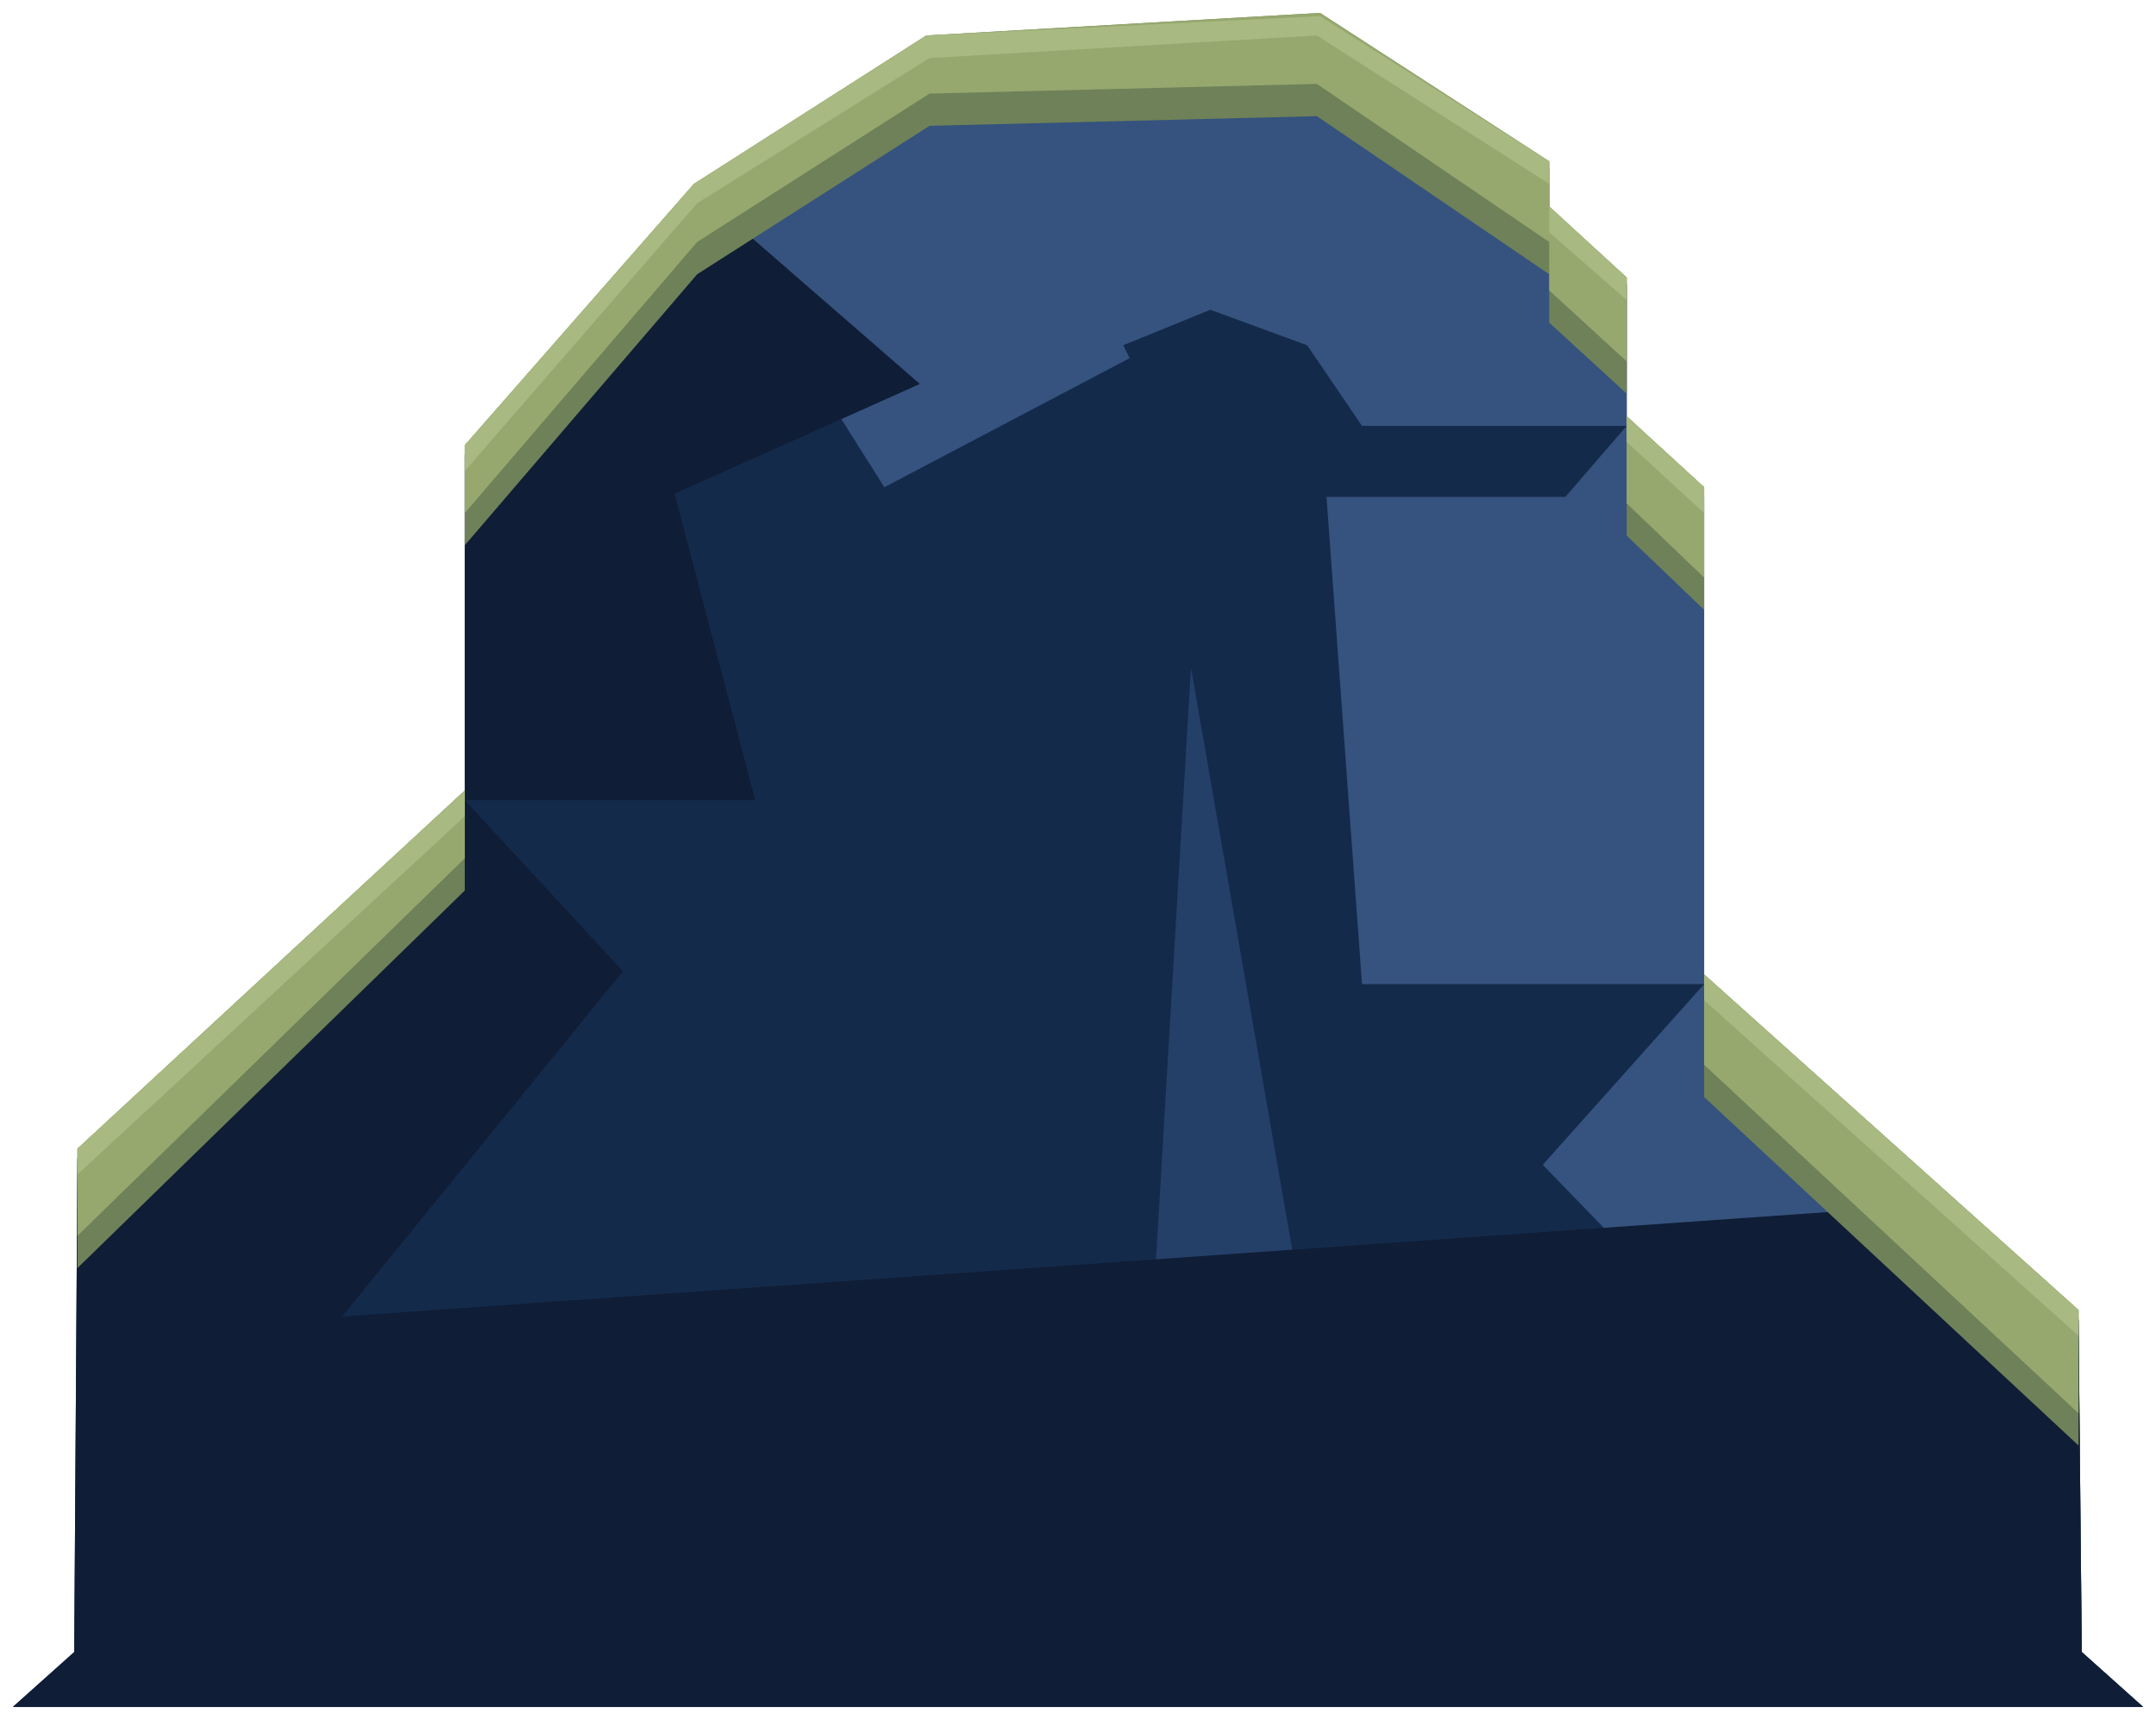
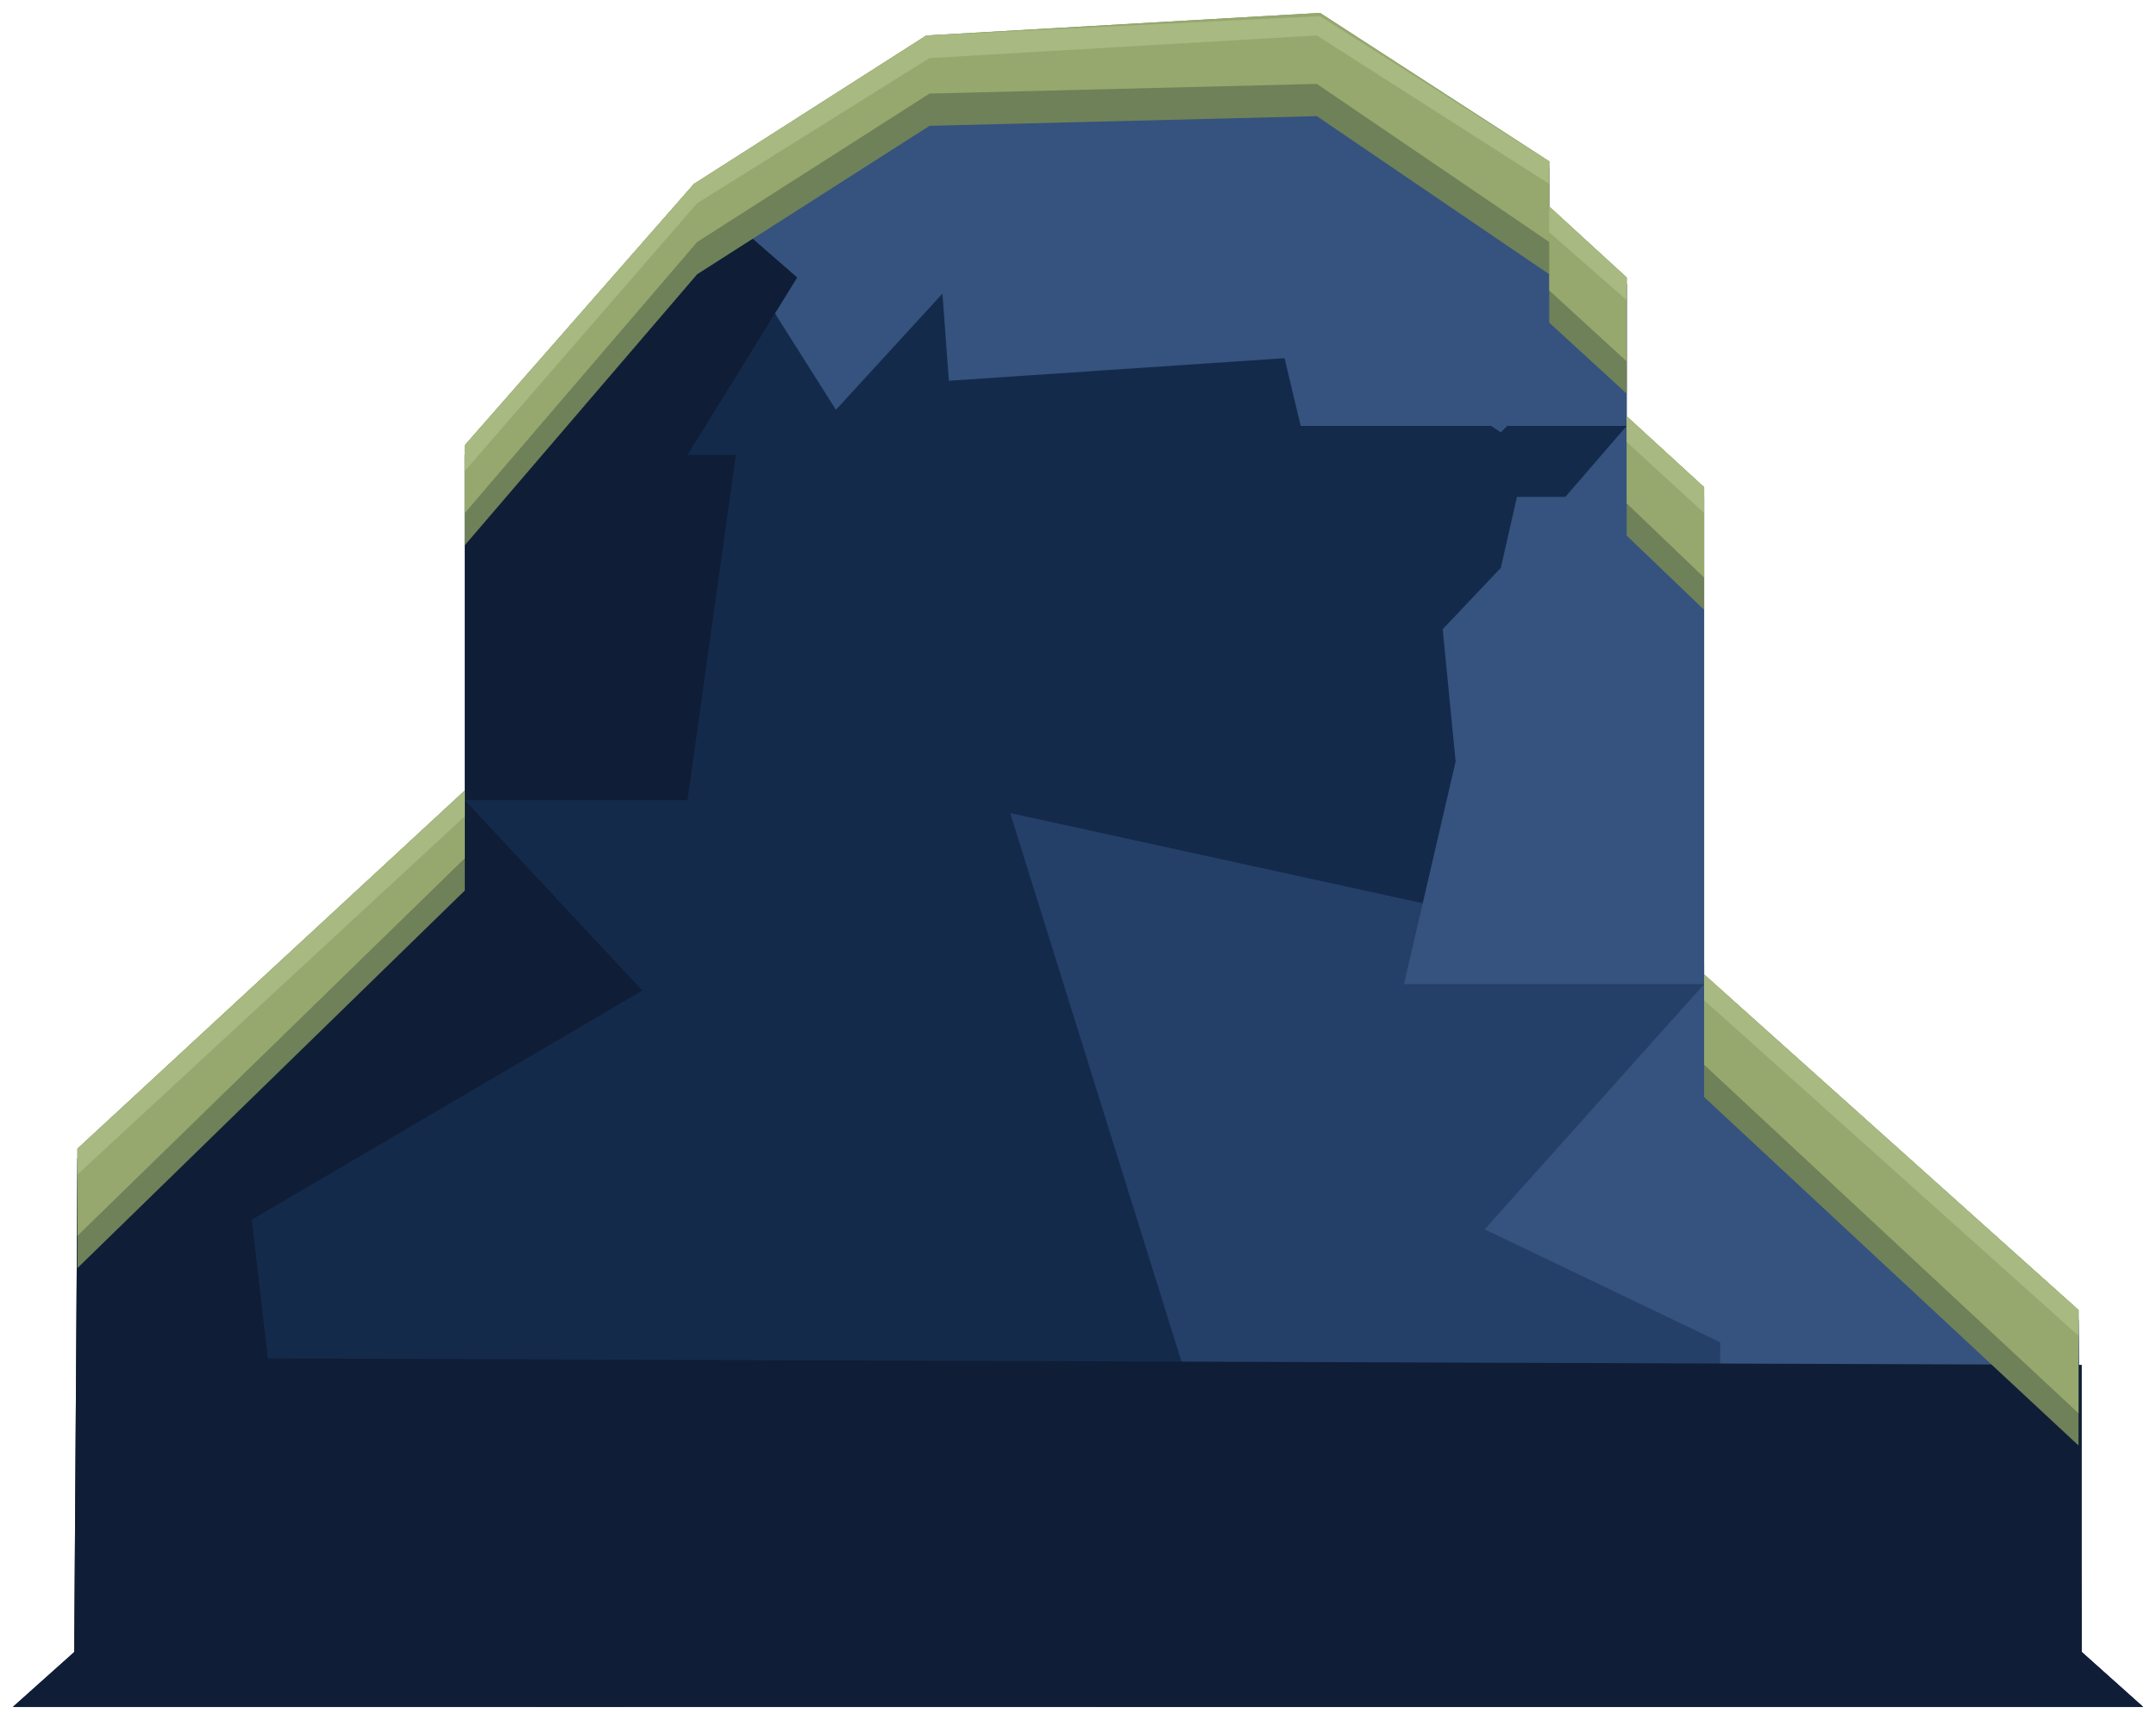
<svg xmlns="http://www.w3.org/2000/svg" width="668" height="533" viewBox="2796 1731 668 533">
  <path d="M2820 2090 L2819 2243 L2800 2260 L3460 2260 L3441 2243 L3440 2140 L3324 2036 L3324 1885 L3300 1863 L3300 1819 L3276 1798 L3276 1783 L3204 1737 L3084 1744 L3012 1790 L2940 1872 L2940 1979 Z" fill="#142a4b" />
-   <path d="M3221 2260 L3165 1938 L3146 2260 Z" fill="#244069" />
-   <path d="M3321 2260 L3331 2217 L3098 2174 L3096 2260 Z M3460 2260 L3441 2243 L3426 2260 Z M3441 2243 L3440 2140 L3324 2036 L3274 2092 L3366 2187 L3346 2244 Z M3324 1885 L3300 1863 L3281 1885 L3207 1885 L3218 2036 L3324 2036 Z M3300 1819 L3204 1737 L3084 1744 L3012 1790 L3070 1882 L3146 1842 L3144 1838 L3171 1827 L3201 1838 L3218 1863 L3300 1863 Z" fill="#35537e" />
-   <path d="M2820 2090 L2819 2243 L2800 2260 L3460 2260 L3441 2243 L3440 2140 L3400 2104 L2902 2139 L2989 2032 L2940 1979 Z M2940 1872 L2940 1979 L3030 1979 L3005 1884 L3081 1850 L3012 1790 Z" fill="#0f1d36" />
+   <path d="M2988 2260 L2968 2193 L2962 2260 Z M3328 2260 L3345 2054 L3324 2036 L3324 2030 L3109 1983 L3178 2204 L3136 2260 Z" fill="#244069" />
+   <path d="M3460 2260 L3441 2243 L3426 2260 Z M3441 2243 L3440 2140 L3324 2036 L3256 2112 L3329 2147 L3328 2244 Z M3324 1885 L3300 1863 L3281 1885 L3266 1885 L3261 1907 L3243 1926 L3247 1967 L3231 2036 L3324 2036 Z M3300 1819 L3204 1737 L3084 1744 L3012 1790 L3055 1858 L3088 1822 L3090 1849 L3194 1842 L3199 1863 L3258 1863 L3261 1865 L3263 1863 L3300 1863 Z" fill="#35537e" />
+   <path d="M2820 2090 L2819 2243 L2800 2260 L3460 2260 L3441 2243 L3441 2154 L2879 2152 L2874 2109 L2995 2038 L2940 1979 Z M2940 1872 L2940 1979 L3009 1979 L3024 1872 L3009 1872 L3043 1817 L3012 1790 Z" fill="#0f1d36" />
  <path d="M3440 2137 L3324 2033 L3324 2071 L3440 2179 Z M3324 1882 L3300 1860 L3300 1897 L3324 1920 Z M3300 1817 L3276 1795 L3276 1781 L3205 1735 L3083 1742 L3011 1788 L2940 1869 L2940 1900 L3012 1816 L3084 1770 L3204 1767 L3276 1816 L3276 1831 L3300 1853 Z M2940 1976 L2820 2087 L2820 2124 L2940 2007 Z" fill="#6f8158" />
  <path d="M3440 2137 L3324 2033 L3324 2061 L3440 2169 Z M3324 1882 L3300 1860 L3300 1887 L3324 1910 Z M3300 1817 L3276 1795 L3276 1781 L3205 1735 L3083 1742 L3011 1788 L2940 1869 L2940 1890 L3012 1806 L3084 1760 L3204 1757 L3276 1806 L3276 1821 L3300 1843 Z M2940 1976 L2820 2087 L2820 2114 L2940 1997 Z" fill="#96a86e" />
  <path d="M3440 2137 L3324 2033 L3324 2041 L3440 2145 Z M3324 1882 L3300 1860 L3300 1868 L3324 1890 Z M3300 1817 L3276 1795 L3276 1803 L3300 1824 Z M3205 1736 L3083 1742 L3011 1788 L2940 1869 L2940 1877 L3012 1794 L3084 1749 L3204 1742 L3276 1788 L3276 1781 Z M2940 1976 L2820 2087 L2820 2095 L2940 1984 Z" fill="#a8b981" />
</svg>
